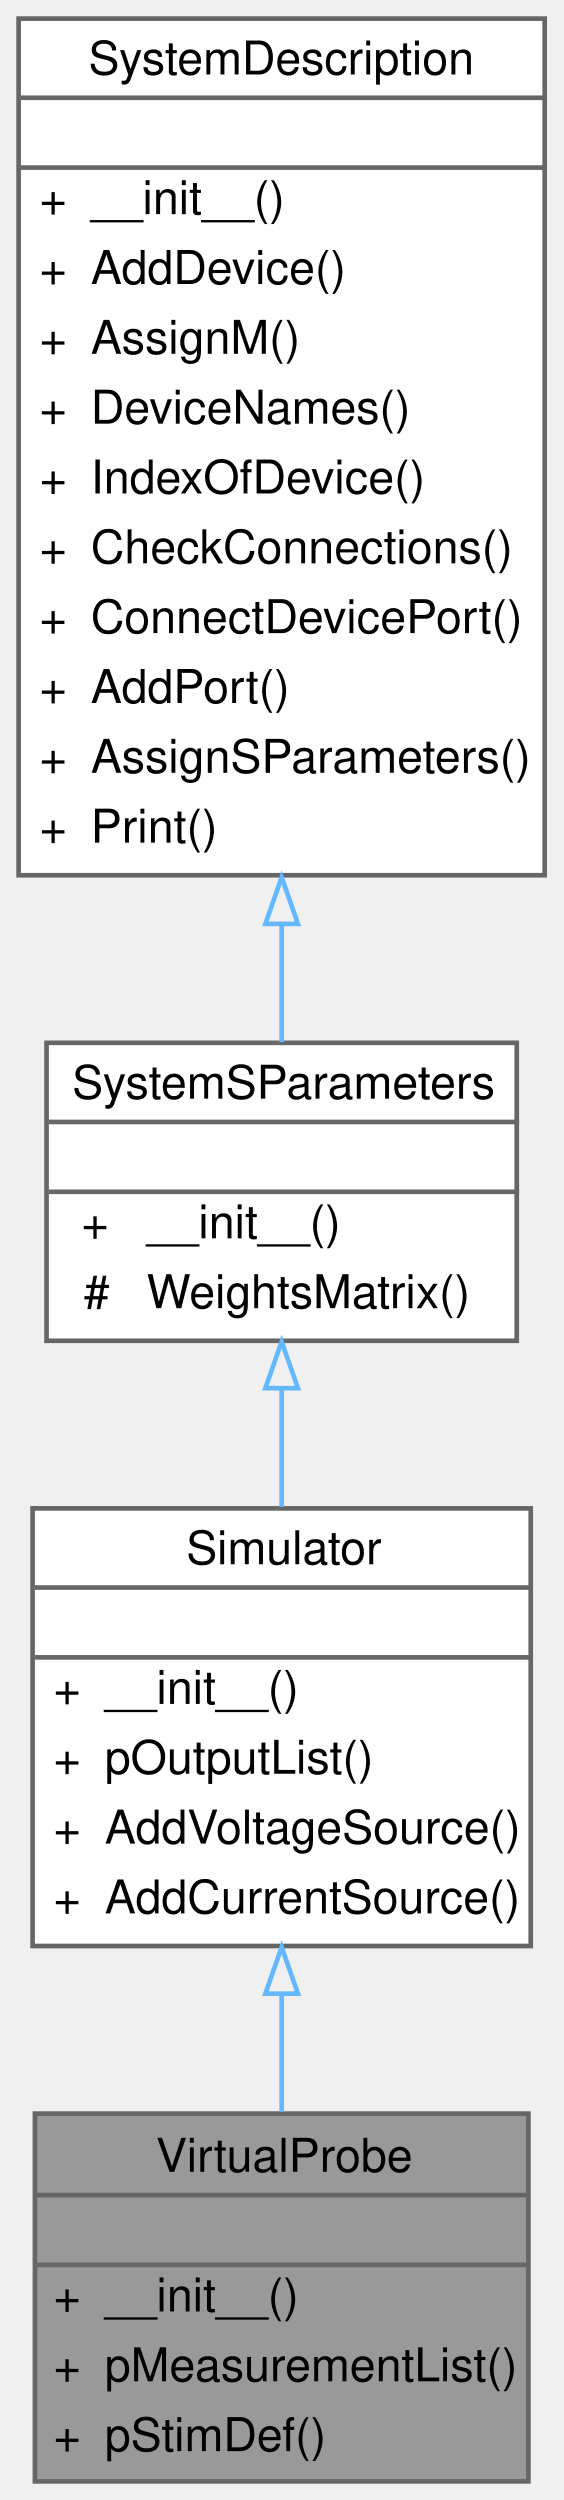
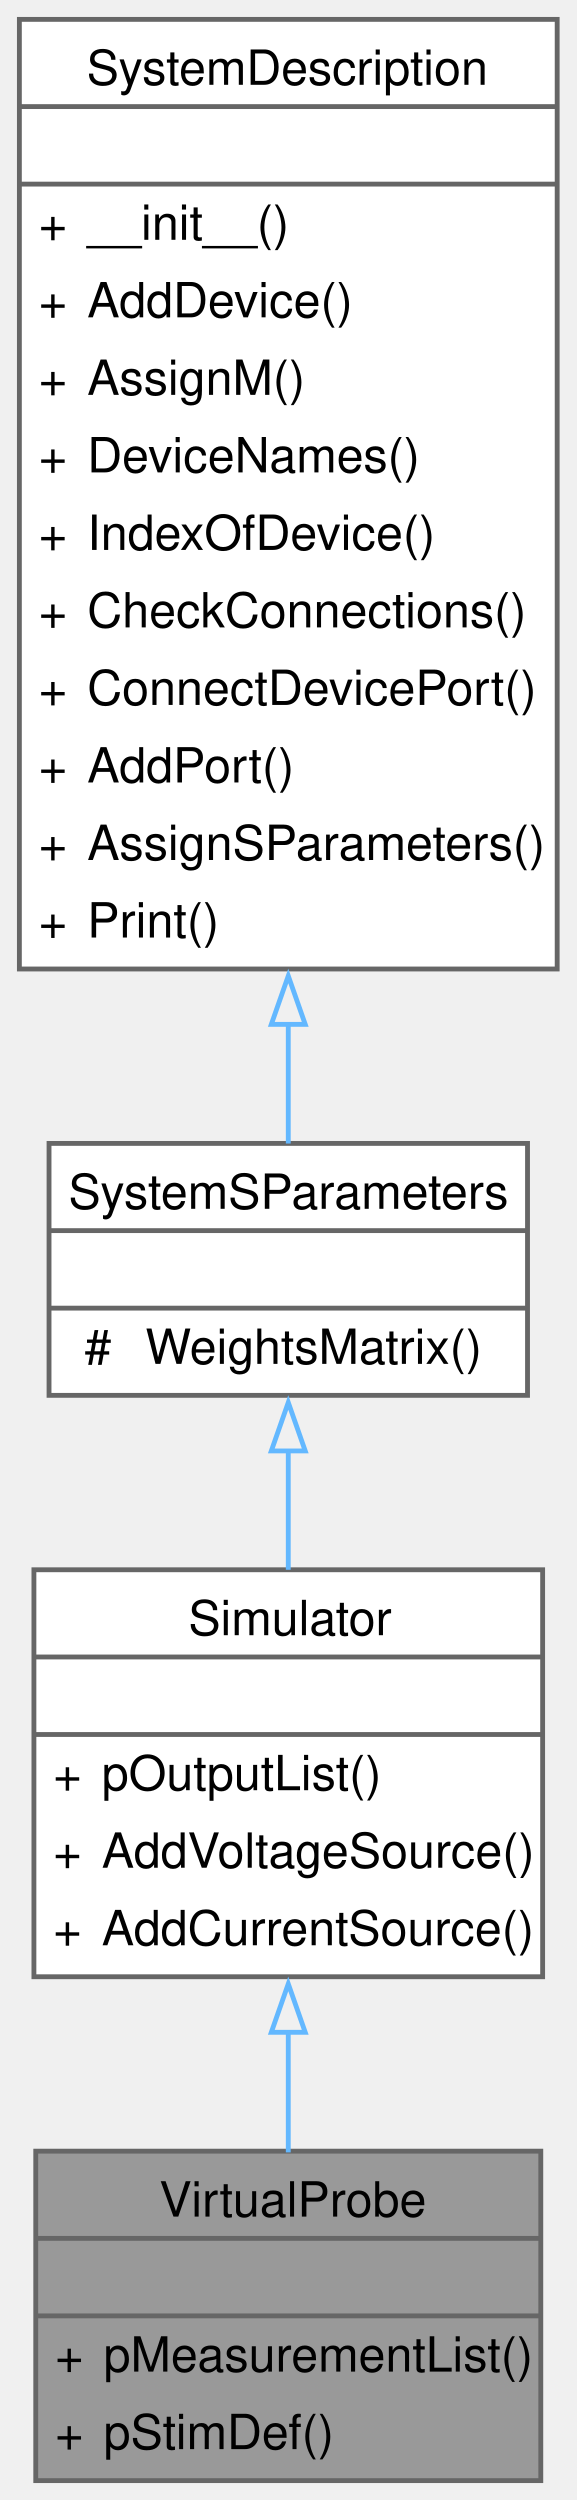
- <svg xmlns="http://www.w3.org/2000/svg" xmlns:xlink="http://www.w3.org/1999/xlink" width="121pt" height="537pt" viewBox="0.00 0.00 121.00 537.00">
-   <g id="graph0" class="graph" transform="scale(1 1) rotate(0) translate(4 533)">
+ <svg xmlns="http://www.w3.org/2000/svg" xmlns:xlink="http://www.w3.org/1999/xlink" width="119pt" height="516pt" viewBox="0.00 0.00 119.00 516.00">
+   <g id="graph0" class="graph" transform="scale(1 1) rotate(0) translate(4 512)">
    <g id="Node000001" class="node">
      <g id="a_Node000001">
        <a xlink:title="Base class for virtual probing.">
-           <polygon fill="#999999" stroke="transparent" points="109.5,-79 3.5,-79 3.5,0 109.5,0 109.5,-79" />
-           <text text-anchor="start" x="29.5" y="-66.5" font-family="Helvetica,sans-Serif" font-size="10.00">VirtualProbe</text>
-           <text text-anchor="start" x="54.5" y="-51.5" font-family="Helvetica,sans-Serif" font-size="10.00"> </text>
-           <text text-anchor="start" x="7.5" y="-36.5" font-family="Helvetica,sans-Serif" font-size="10.00">+</text>
-           <text text-anchor="start" x="18.5" y="-36.5" font-family="Helvetica,sans-Serif" font-size="10.00">__init__()</text>
-           <text text-anchor="start" x="7.5" y="-21.5" font-family="Helvetica,sans-Serif" font-size="10.00">+</text>
-           <text text-anchor="start" x="18.5" y="-21.5" font-family="Helvetica,sans-Serif" font-size="10.00">pMeasurementList()</text>
-           <text text-anchor="start" x="7.5" y="-6.5" font-family="Helvetica,sans-Serif" font-size="10.00">+</text>
-           <text text-anchor="start" x="18.5" y="-6.5" font-family="Helvetica,sans-Serif" font-size="10.00">pStimDef()</text>
-           <polygon fill="#666666" stroke="#666666" points="3.5,-61.5 3.5,-61.5 109.5,-61.5 109.5,-61.5 3.5,-61.5" />
-           <polygon fill="#666666" stroke="#666666" points="3.5,-46.5 3.5,-46.5 109.5,-46.5 109.5,-46.5 3.5,-46.5" />
-           <polygon fill="none" stroke="#666666" points="3.5,0 3.5,-79 109.5,-79 109.5,0 3.5,0" />
+           <polygon fill="#999999" stroke="none" points="107.62,-68 3.38,-68 3.38,0 107.62,0 107.62,-68" />
+           <text xml:space="preserve" text-anchor="start" x="28.88" y="-54.5" font-family="Helvetica,sans-Serif" font-size="10.00">VirtualProbe</text>
+           <text xml:space="preserve" text-anchor="start" x="54" y="-38.5" font-family="Helvetica,sans-Serif" font-size="10.00"> </text>
+           <text xml:space="preserve" text-anchor="start" x="7.38" y="-22.5" font-family="Helvetica,sans-Serif" font-size="10.00">+</text>
+           <text xml:space="preserve" text-anchor="start" x="17.38" y="-22.5" font-family="Helvetica,sans-Serif" font-size="10.00">pMeasurementList()</text>
+           <text xml:space="preserve" text-anchor="start" x="7.38" y="-6.5" font-family="Helvetica,sans-Serif" font-size="10.00">+</text>
+           <text xml:space="preserve" text-anchor="start" x="17.38" y="-6.5" font-family="Helvetica,sans-Serif" font-size="10.00">pStimDef()</text>
+           <polygon fill="#666666" stroke="#666666" points="3.38,-50 3.38,-50 107.62,-50 107.62,-50 3.38,-50" />
+           <polygon fill="#666666" stroke="#666666" points="3.38,-34 3.38,-34 107.62,-34 107.62,-34 3.38,-34" />
+           <polygon fill="none" stroke="#666666" points="3.38,0 3.38,-68 107.62,-68 107.62,0 3.38,0" />
        </a>
      </g>
    </g>
    <g id="Node000002" class="node">
      <g id="a_Node000002">
        <a xlink:href="classSignalIntegrity_1_1Lib_1_1SystemDescriptions_1_1Simulator_1_1Simulator.xhtml" target="_top" xlink:title="Base class for dealing with housekeeping for simulations.">
-           <polygon fill="white" stroke="transparent" points="110,-209 3,-209 3,-115 110,-115 110,-209" />
-           <text text-anchor="start" x="36" y="-197" font-family="Helvetica,sans-Serif" font-size="10.00">Simulator</text>
-           <text text-anchor="start" x="55" y="-182" font-family="Helvetica,sans-Serif" font-size="10.00"> </text>
-           <text text-anchor="start" x="7.5" y="-167" font-family="Helvetica,sans-Serif" font-size="10.00">+</text>
-           <text text-anchor="start" x="18.5" y="-167" font-family="Helvetica,sans-Serif" font-size="10.00">__init__()</text>
-           <text text-anchor="start" x="7.5" y="-152" font-family="Helvetica,sans-Serif" font-size="10.00">+</text>
-           <text text-anchor="start" x="18.5" y="-152" font-family="Helvetica,sans-Serif" font-size="10.00">pOutputList()</text>
-           <text text-anchor="start" x="7.5" y="-137" font-family="Helvetica,sans-Serif" font-size="10.00">+</text>
-           <text text-anchor="start" x="18.5" y="-137" font-family="Helvetica,sans-Serif" font-size="10.00">AddVoltageSource()</text>
-           <text text-anchor="start" x="7.5" y="-122" font-family="Helvetica,sans-Serif" font-size="10.00">+</text>
-           <text text-anchor="start" x="18.5" y="-122" font-family="Helvetica,sans-Serif" font-size="10.00">AddCurrentSource()</text>
-           <polygon fill="#666666" stroke="#666666" points="3.5,-192 3.5,-192 110.5,-192 110.5,-192 3.5,-192" />
-           <polygon fill="#666666" stroke="#666666" points="3.5,-177 3.5,-177 110.5,-177 110.5,-177 3.5,-177" />
-           <polygon fill="none" stroke="#666666" points="3,-115 3,-209 110,-209 110,-115 3,-115" />
+           <polygon fill="white" stroke="none" points="108,-188 3,-188 3,-104 108,-104 108,-188" />
+           <text xml:space="preserve" text-anchor="start" x="34.88" y="-174.5" font-family="Helvetica,sans-Serif" font-size="10.00">Simulator</text>
+           <text xml:space="preserve" text-anchor="start" x="54" y="-158.5" font-family="Helvetica,sans-Serif" font-size="10.00"> </text>
+           <text xml:space="preserve" text-anchor="start" x="7" y="-142.5" font-family="Helvetica,sans-Serif" font-size="10.00">+</text>
+           <text xml:space="preserve" text-anchor="start" x="17" y="-142.5" font-family="Helvetica,sans-Serif" font-size="10.00">pOutputList()</text>
+           <text xml:space="preserve" text-anchor="start" x="7" y="-126.5" font-family="Helvetica,sans-Serif" font-size="10.00">+</text>
+           <text xml:space="preserve" text-anchor="start" x="17" y="-126.5" font-family="Helvetica,sans-Serif" font-size="10.00">AddVoltageSource()</text>
+           <text xml:space="preserve" text-anchor="start" x="7" y="-110.5" font-family="Helvetica,sans-Serif" font-size="10.00">+</text>
+           <text xml:space="preserve" text-anchor="start" x="17" y="-110.5" font-family="Helvetica,sans-Serif" font-size="10.00">AddCurrentSource()</text>
+           <polygon fill="#666666" stroke="#666666" points="3,-170 3,-170 108,-170 108,-170 3,-170" />
+           <polygon fill="#666666" stroke="#666666" points="3,-154 3,-154 108,-154 108,-154 3,-154" />
+           <polygon fill="none" stroke="#666666" points="3,-104 3,-188 108,-188 108,-104 3,-104" />
        </a>
      </g>
    </g>
    <g id="edge1_Node000001_Node000002" class="edge">
      <g id="a_edge1_Node000001_Node000002">
        <a xlink:title=" ">
-           <path fill="none" stroke="#63b8ff" d="M56.5,-104.49C56.5,-95.99 56.5,-87.39 56.5,-79.37" />
-           <polygon fill="none" stroke="#63b8ff" points="53,-104.76 56.5,-114.76 60,-104.76 53,-104.76" />
+           <path fill="none" stroke="#63b8ff" d="M55.5,-92.61C55.5,-84.14 55.5,-75.58 55.5,-67.75" />
+           <polygon fill="none" stroke="#63b8ff" points="52,-92.53 55.5,-102.53 59,-92.53 52,-92.53" />
        </a>
      </g>
    </g>
    <g id="Node000003" class="node">
      <g id="a_Node000003">
        <a xlink:href="classSignalIntegrity_1_1Lib_1_1SystemDescriptions_1_1SystemSParameters_1_1SystemSParameters.xhtml" target="_top" xlink:title="base class for housekeeping involving system s-parameters calculations">
-           <polygon fill="white" stroke="transparent" points="107,-309 6,-309 6,-245 107,-245 107,-309" />
-           <text text-anchor="start" x="11.5" y="-297" font-family="Helvetica,sans-Serif" font-size="10.00">SystemSParameters</text>
-           <text text-anchor="start" x="55" y="-282" font-family="Helvetica,sans-Serif" font-size="10.00"> </text>
-           <text text-anchor="start" x="13.5" y="-267" font-family="Helvetica,sans-Serif" font-size="10.00">+</text>
-           <text text-anchor="start" x="27.5" y="-267" font-family="Helvetica,sans-Serif" font-size="10.00">__init__()</text>
-           <text text-anchor="start" x="14" y="-252" font-family="Helvetica,sans-Serif" font-size="10.00">#</text>
-           <text text-anchor="start" x="27.5" y="-252" font-family="Helvetica,sans-Serif" font-size="10.00">WeightsMatrix()</text>
-           <polygon fill="#666666" stroke="#666666" points="6.5,-292 6.5,-292 107.5,-292 107.5,-292 6.5,-292" />
-           <polygon fill="#666666" stroke="#666666" points="6.5,-277 6.5,-277 107.5,-277 107.5,-277 6.5,-277" />
-           <polygon fill="none" stroke="#666666" points="6,-245 6,-309 107,-309 107,-245 6,-245" />
+           <polygon fill="white" stroke="none" points="104.88,-276 6.12,-276 6.12,-224 104.88,-224 104.88,-276" />
+           <text xml:space="preserve" text-anchor="start" x="10.12" y="-262.5" font-family="Helvetica,sans-Serif" font-size="10.00">SystemSParameters</text>
+           <text xml:space="preserve" text-anchor="start" x="54" y="-246.5" font-family="Helvetica,sans-Serif" font-size="10.00"> </text>
+           <text xml:space="preserve" text-anchor="start" x="13.44" y="-230.5" font-family="Helvetica,sans-Serif" font-size="10.00">#</text>
+           <text xml:space="preserve" text-anchor="start" x="26" y="-230.5" font-family="Helvetica,sans-Serif" font-size="10.00">WeightsMatrix()</text>
+           <polygon fill="#666666" stroke="#666666" points="6.12,-258 6.12,-258 104.88,-258 104.88,-258 6.12,-258" />
+           <polygon fill="#666666" stroke="#666666" points="6.12,-242 6.12,-242 104.88,-242 104.88,-242 6.12,-242" />
+           <polygon fill="none" stroke="#666666" points="6.12,-224 6.12,-276 104.88,-276 104.88,-224 6.12,-224" />
        </a>
      </g>
    </g>
    <g id="edge2_Node000002_Node000003" class="edge">
      <g id="a_edge2_Node000002_Node000003">
        <a xlink:title=" ">
-           <path fill="none" stroke="#63b8ff" d="M56.5,-234.68C56.5,-226.43 56.5,-217.72 56.5,-209.31" />
-           <polygon fill="none" stroke="#63b8ff" points="53,-234.82 56.5,-244.82 60,-234.82 53,-234.82" />
+           <path fill="none" stroke="#63b8ff" d="M55.5,-212.77C55.5,-204.75 55.5,-196.19 55.5,-187.99" />
+           <polygon fill="none" stroke="#63b8ff" points="52,-212.53 55.5,-222.53 59,-212.53 52,-212.53" />
        </a>
      </g>
    </g>
    <g id="Node000004" class="node">
      <g id="a_Node000004">
        <a xlink:href="classSignalIntegrity_1_1Lib_1_1SystemDescriptions_1_1SystemDescription_1_1SystemDescription.xhtml" target="_top" xlink:title="Allows the construction of system descriptions for use with all of the classes that solve schematics ...">
-           <polygon fill="white" stroke="transparent" points="113,-529 0,-529 0,-345 113,-345 113,-529" />
-           <text text-anchor="start" x="15" y="-517" font-family="Helvetica,sans-Serif" font-size="10.00">SystemDescription</text>
-           <text text-anchor="start" x="55" y="-502" font-family="Helvetica,sans-Serif" font-size="10.00"> </text>
-           <text text-anchor="start" x="4.5" y="-487" font-family="Helvetica,sans-Serif" font-size="10.00">+</text>
-           <text text-anchor="start" x="15.5" y="-487" font-family="Helvetica,sans-Serif" font-size="10.00">__init__()</text>
-           <text text-anchor="start" x="4.5" y="-472" font-family="Helvetica,sans-Serif" font-size="10.00">+</text>
-           <text text-anchor="start" x="15.5" y="-472" font-family="Helvetica,sans-Serif" font-size="10.00">AddDevice()</text>
-           <text text-anchor="start" x="4.5" y="-457" font-family="Helvetica,sans-Serif" font-size="10.00">+</text>
-           <text text-anchor="start" x="15.5" y="-457" font-family="Helvetica,sans-Serif" font-size="10.00">AssignM()</text>
-           <text text-anchor="start" x="4.5" y="-442" font-family="Helvetica,sans-Serif" font-size="10.00">+</text>
-           <text text-anchor="start" x="15.5" y="-442" font-family="Helvetica,sans-Serif" font-size="10.00">DeviceNames()</text>
-           <text text-anchor="start" x="4.5" y="-427" font-family="Helvetica,sans-Serif" font-size="10.00">+</text>
-           <text text-anchor="start" x="15.5" y="-427" font-family="Helvetica,sans-Serif" font-size="10.00">IndexOfDevice()</text>
-           <text text-anchor="start" x="4.5" y="-412" font-family="Helvetica,sans-Serif" font-size="10.00">+</text>
-           <text text-anchor="start" x="15.5" y="-412" font-family="Helvetica,sans-Serif" font-size="10.00">CheckConnections()</text>
-           <text text-anchor="start" x="4.5" y="-397" font-family="Helvetica,sans-Serif" font-size="10.00">+</text>
-           <text text-anchor="start" x="15.5" y="-397" font-family="Helvetica,sans-Serif" font-size="10.00">ConnectDevicePort()</text>
-           <text text-anchor="start" x="4.5" y="-382" font-family="Helvetica,sans-Serif" font-size="10.00">+</text>
-           <text text-anchor="start" x="15.5" y="-382" font-family="Helvetica,sans-Serif" font-size="10.00">AddPort()</text>
-           <text text-anchor="start" x="4.5" y="-367" font-family="Helvetica,sans-Serif" font-size="10.00">+</text>
-           <text text-anchor="start" x="15.5" y="-367" font-family="Helvetica,sans-Serif" font-size="10.00">AssignSParameters()</text>
-           <text text-anchor="start" x="4.5" y="-352" font-family="Helvetica,sans-Serif" font-size="10.00">+</text>
-           <text text-anchor="start" x="15.5" y="-352" font-family="Helvetica,sans-Serif" font-size="10.00">Print()</text>
-           <polygon fill="#666666" stroke="#666666" points="0.5,-512 0.5,-512 113.5,-512 113.5,-512 0.5,-512" />
-           <polygon fill="#666666" stroke="#666666" points="0.5,-497 0.5,-497 113.5,-497 113.5,-497 0.5,-497" />
-           <polygon fill="none" stroke="#666666" points="0,-345 0,-529 113,-529 113,-345 0,-345" />
+           <polygon fill="white" stroke="none" points="111,-508 0,-508 0,-312 111,-312 111,-508" />
+           <text xml:space="preserve" text-anchor="start" x="13.88" y="-494.5" font-family="Helvetica,sans-Serif" font-size="10.00">SystemDescription</text>
+           <text xml:space="preserve" text-anchor="start" x="54" y="-478.5" font-family="Helvetica,sans-Serif" font-size="10.00"> </text>
+           <text xml:space="preserve" text-anchor="start" x="4" y="-462.5" font-family="Helvetica,sans-Serif" font-size="10.00">+</text>
+           <text xml:space="preserve" text-anchor="start" x="14" y="-462.5" font-family="Helvetica,sans-Serif" font-size="10.00">__init__()</text>
+           <text xml:space="preserve" text-anchor="start" x="4" y="-446.5" font-family="Helvetica,sans-Serif" font-size="10.00">+</text>
+           <text xml:space="preserve" text-anchor="start" x="14" y="-446.5" font-family="Helvetica,sans-Serif" font-size="10.00">AddDevice()</text>
+           <text xml:space="preserve" text-anchor="start" x="4" y="-430.5" font-family="Helvetica,sans-Serif" font-size="10.00">+</text>
+           <text xml:space="preserve" text-anchor="start" x="14" y="-430.5" font-family="Helvetica,sans-Serif" font-size="10.00">AssignM()</text>
+           <text xml:space="preserve" text-anchor="start" x="4" y="-414.5" font-family="Helvetica,sans-Serif" font-size="10.00">+</text>
+           <text xml:space="preserve" text-anchor="start" x="14" y="-414.5" font-family="Helvetica,sans-Serif" font-size="10.00">DeviceNames()</text>
+           <text xml:space="preserve" text-anchor="start" x="4" y="-398.5" font-family="Helvetica,sans-Serif" font-size="10.00">+</text>
+           <text xml:space="preserve" text-anchor="start" x="14" y="-398.5" font-family="Helvetica,sans-Serif" font-size="10.00">IndexOfDevice()</text>
+           <text xml:space="preserve" text-anchor="start" x="4" y="-382.5" font-family="Helvetica,sans-Serif" font-size="10.00">+</text>
+           <text xml:space="preserve" text-anchor="start" x="14" y="-382.5" font-family="Helvetica,sans-Serif" font-size="10.00">CheckConnections()</text>
+           <text xml:space="preserve" text-anchor="start" x="4" y="-366.5" font-family="Helvetica,sans-Serif" font-size="10.00">+</text>
+           <text xml:space="preserve" text-anchor="start" x="14" y="-366.5" font-family="Helvetica,sans-Serif" font-size="10.00">ConnectDevicePort()</text>
+           <text xml:space="preserve" text-anchor="start" x="4" y="-350.5" font-family="Helvetica,sans-Serif" font-size="10.00">+</text>
+           <text xml:space="preserve" text-anchor="start" x="14" y="-350.5" font-family="Helvetica,sans-Serif" font-size="10.00">AddPort()</text>
+           <text xml:space="preserve" text-anchor="start" x="4" y="-334.5" font-family="Helvetica,sans-Serif" font-size="10.00">+</text>
+           <text xml:space="preserve" text-anchor="start" x="14" y="-334.5" font-family="Helvetica,sans-Serif" font-size="10.00">AssignSParameters()</text>
+           <text xml:space="preserve" text-anchor="start" x="4" y="-318.5" font-family="Helvetica,sans-Serif" font-size="10.00">+</text>
+           <text xml:space="preserve" text-anchor="start" x="14" y="-318.5" font-family="Helvetica,sans-Serif" font-size="10.00">Print()</text>
+           <polygon fill="#666666" stroke="#666666" points="0,-490 0,-490 111,-490 111,-490 0,-490" />
+           <polygon fill="#666666" stroke="#666666" points="0,-474 0,-474 111,-474 111,-474 0,-474" />
+           <polygon fill="none" stroke="#666666" points="0,-312 0,-508 111,-508 111,-312 0,-312" />
        </a>
      </g>
    </g>
    <g id="edge3_Node000003_Node000004" class="edge">
      <g id="a_edge3_Node000003_Node000004">
        <a xlink:title=" ">
-           <path fill="none" stroke="#63b8ff" d="M56.5,-334.26C56.5,-325.29 56.5,-316.74 56.5,-309.14" />
-           <polygon fill="none" stroke="#63b8ff" points="53,-334.55 56.5,-344.55 60,-334.55 53,-334.55" />
+           <path fill="none" stroke="#63b8ff" d="M55.5,-300.78C55.5,-291.73 55.5,-283.27 55.5,-275.98" />
+           <polygon fill="none" stroke="#63b8ff" points="52,-300.57 55.5,-310.57 59,-300.57 52,-300.57" />
        </a>
      </g>
    </g>
  </g>
</svg>
